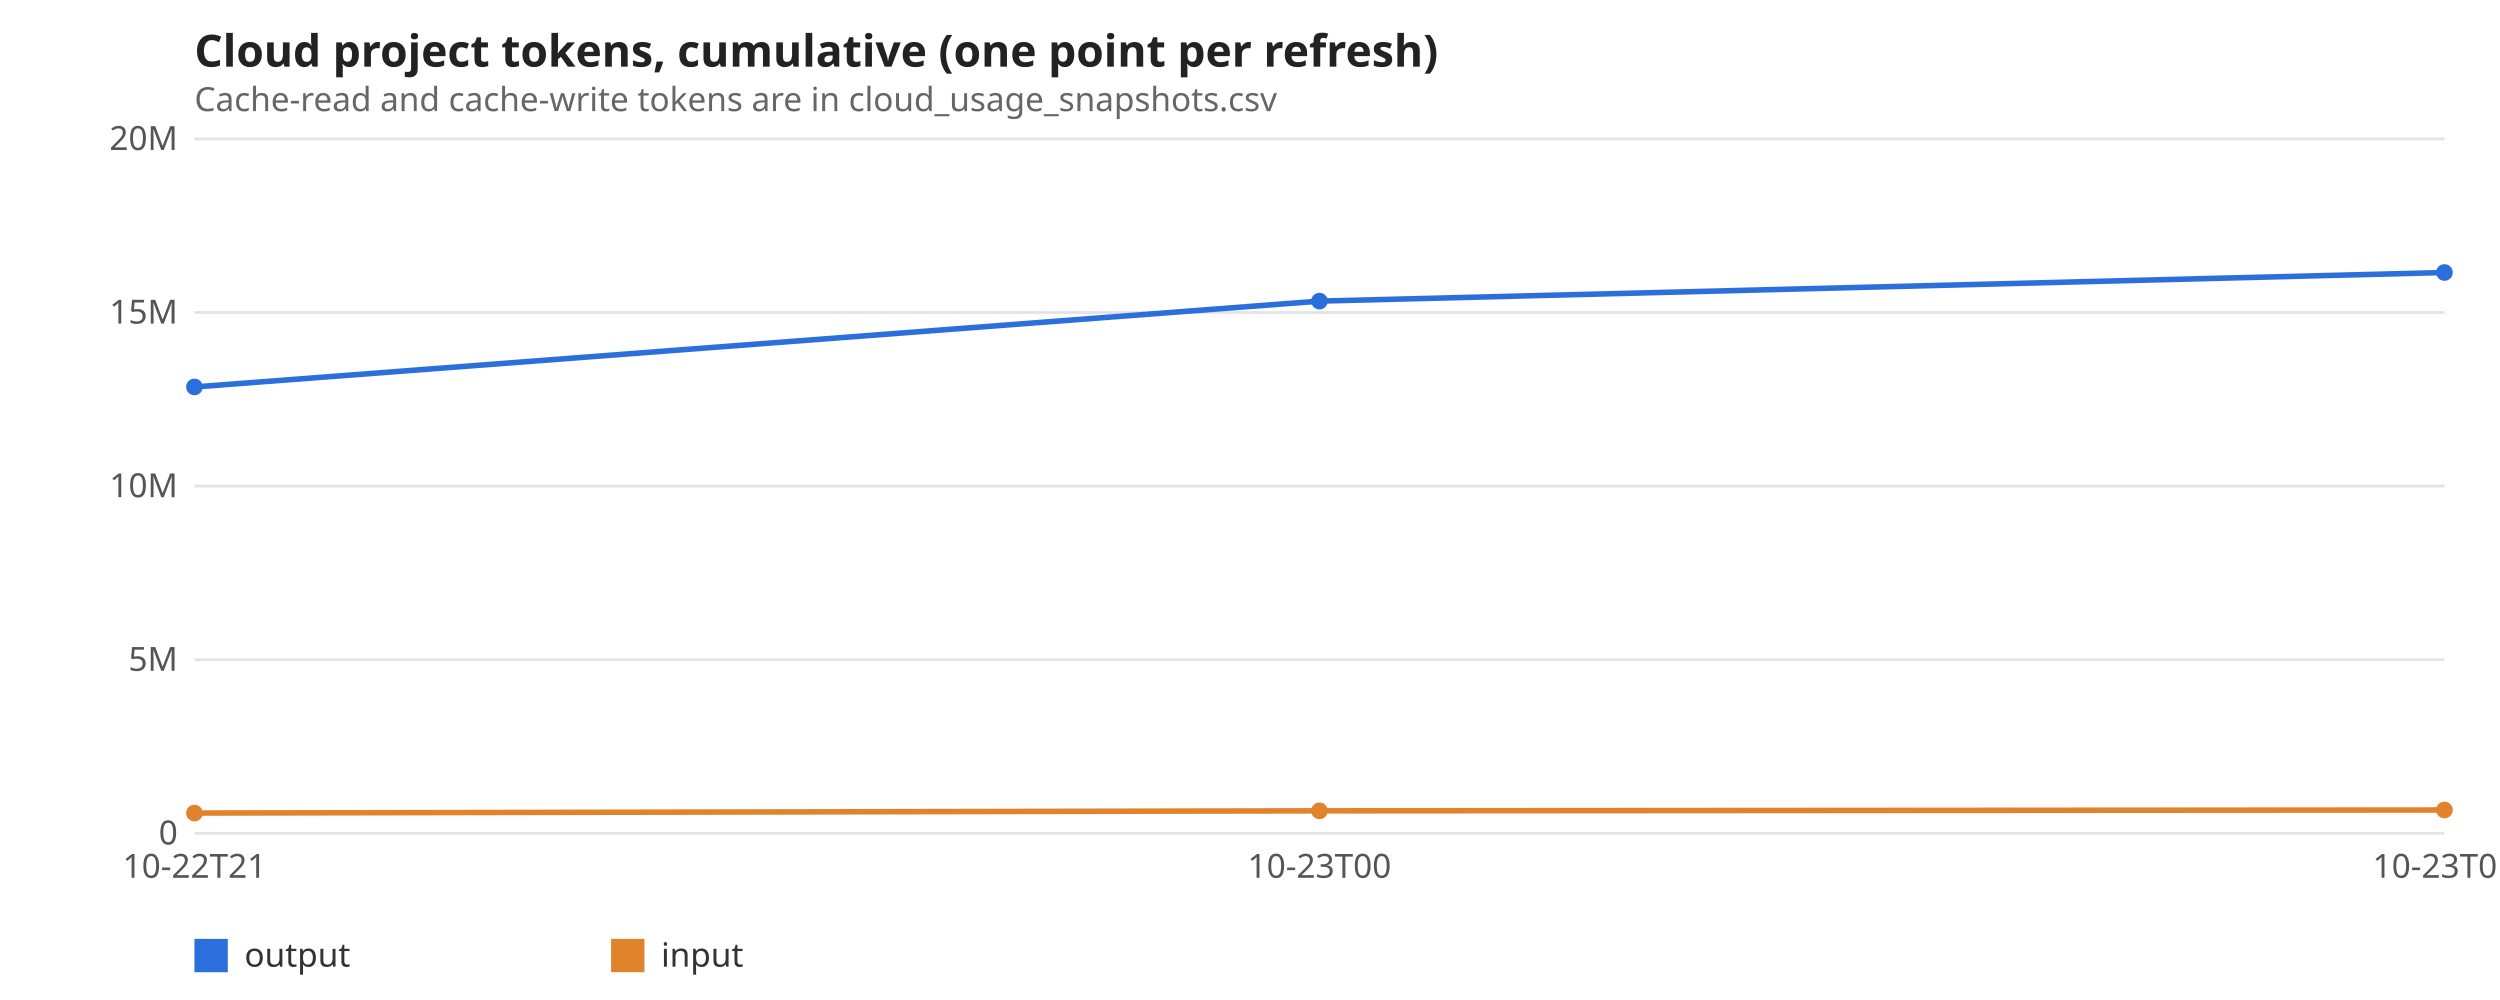
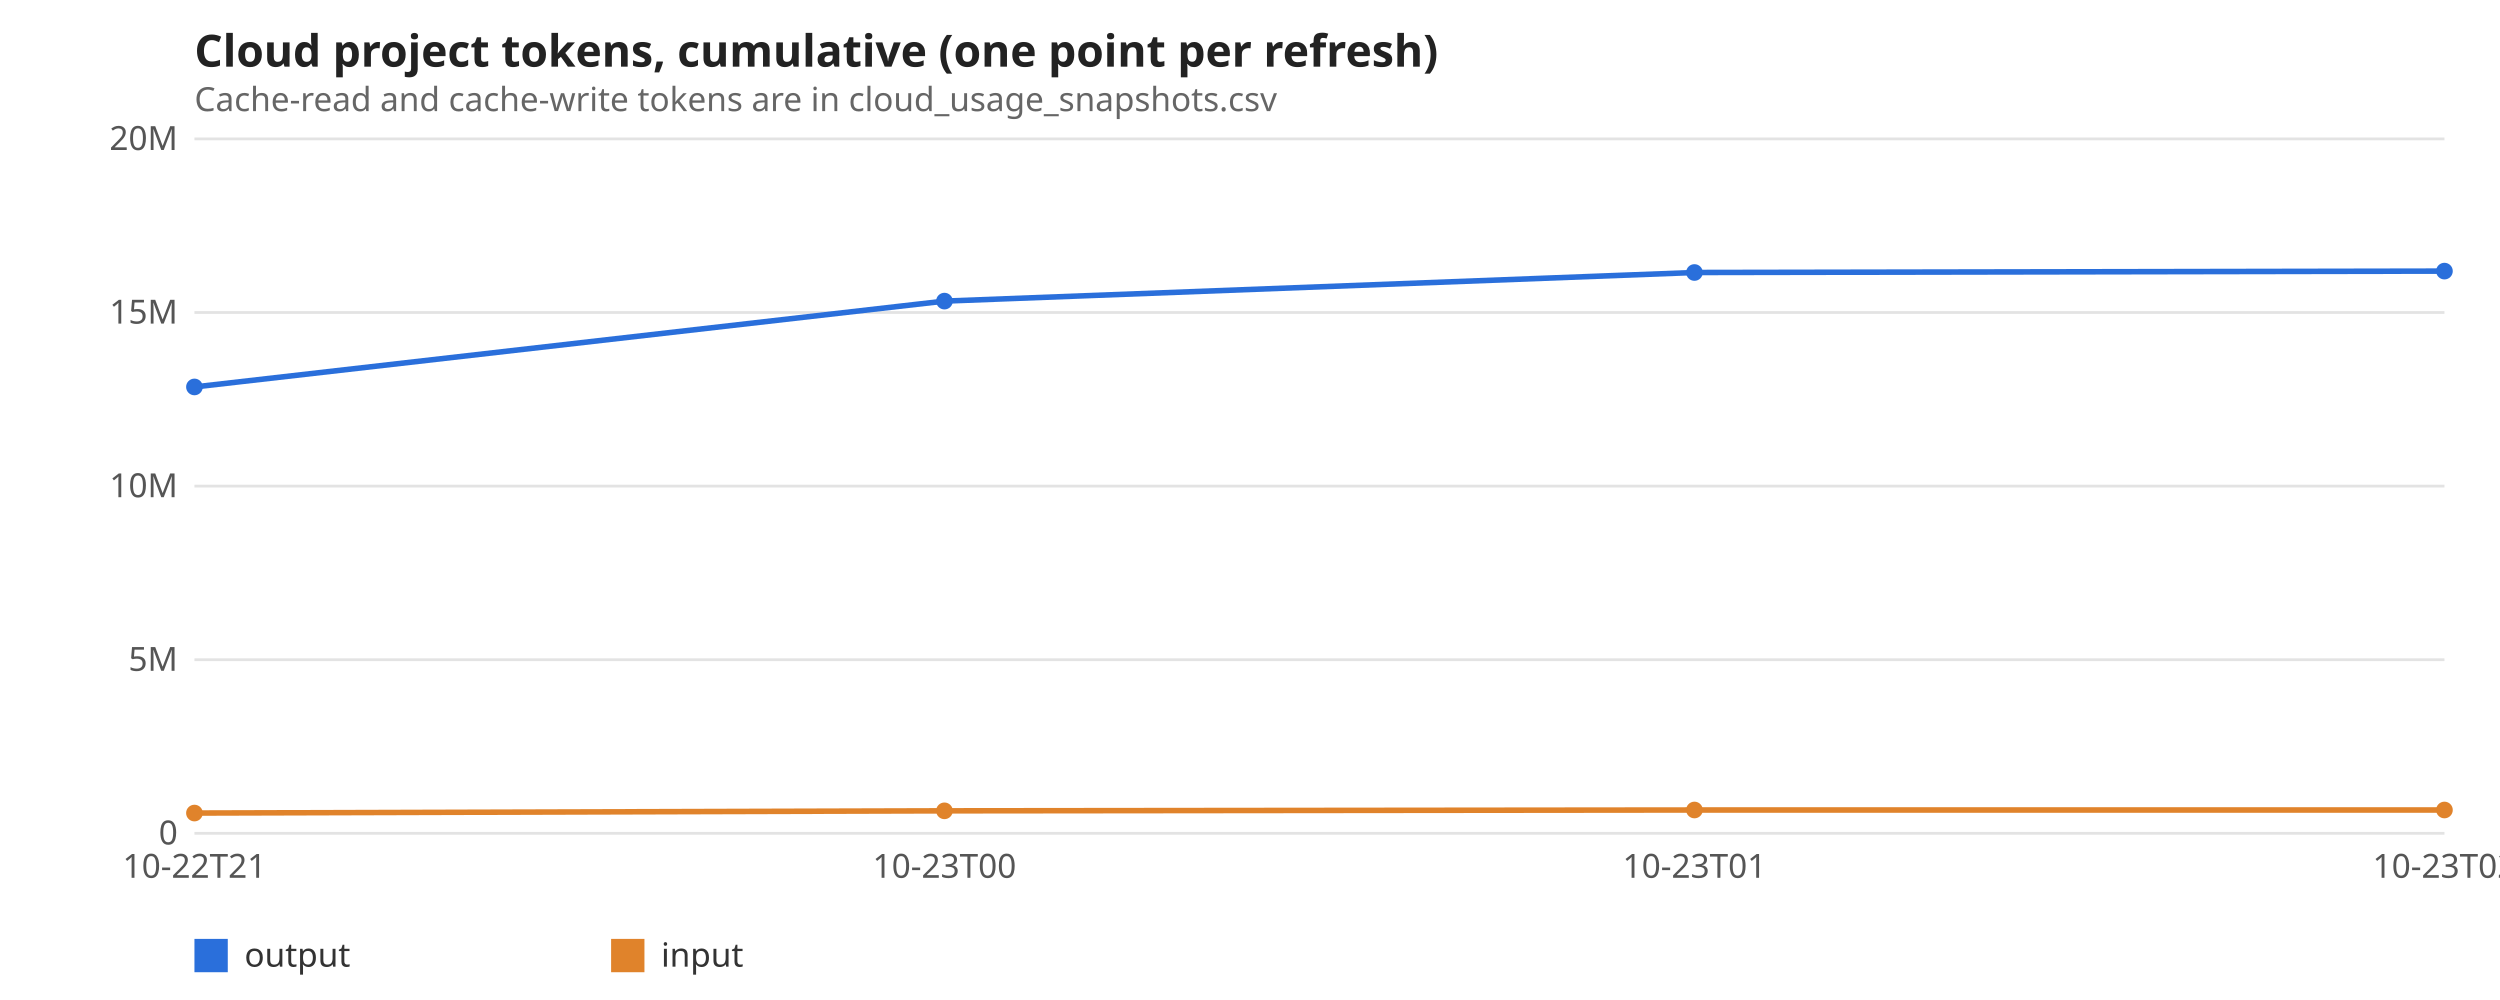
<svg xmlns="http://www.w3.org/2000/svg" viewBox="0 0 900 360" width="900" height="360" font-family="sans-serif" font-size="12">
  <rect width="900" height="360" fill="#fff" />
  <text x="70" y="24" font-size="16" font-weight="bold" fill="#222">Cloud project tokens, cumulative (one point per refresh)</text>
  <text x="70" y="40" fill="#666">Cache-read and cache-write tokens are in cloud_usage_snapshots.csv</text>
  <line x1="70" x2="880" y1="300.0" y2="300.0" stroke="#e3e3e3" />
  <text x="64" y="304.0" text-anchor="end" fill="#555">0</text>
  <line x1="70" x2="880" y1="237.5" y2="237.5" stroke="#e3e3e3" />
  <text x="64" y="241.5" text-anchor="end" fill="#555">5M</text>
  <line x1="70" x2="880" y1="175.0" y2="175.0" stroke="#e3e3e3" />
  <text x="64" y="179.0" text-anchor="end" fill="#555">10M</text>
  <line x1="70" x2="880" y1="112.5" y2="112.5" stroke="#e3e3e3" />
  <text x="64" y="116.5" text-anchor="end" fill="#555">15M</text>
  <line x1="70" x2="880" y1="50.0" y2="50.0" stroke="#e3e3e3" />
  <text x="64" y="54.0" text-anchor="end" fill="#555">20M</text>
  <text x="70.0" y="316" text-anchor="middle" fill="#555">10-22T21</text>
-   <text x="475.0" y="316" text-anchor="middle" fill="#555">10-23T00</text>
-   <text x="880.0" y="316" text-anchor="middle" fill="#555">10-23T01</text>
-   <polyline points="70.0,139.3 475.0,108.4 880.0,98.1" fill="none" stroke="#2a6fdb" stroke-width="2" />
+   <text x="340.0" y="316" text-anchor="middle" fill="#555">10-23T00</text>
+   <text x="610.0" y="316" text-anchor="middle" fill="#555">10-23T01</text>
+   <text x="880.0" y="316" text-anchor="middle" fill="#555">10-23T02</text>
+   <polyline points="70.0,139.3 340.0,108.4 610.0,98.1 880.0,97.6" fill="none" stroke="#2a6fdb" stroke-width="2" />
  <circle cx="70.0" cy="139.3" r="3" fill="#2a6fdb" />
-   <circle cx="475.0" cy="108.4" r="3" fill="#2a6fdb" />
-   <circle cx="880.0" cy="98.1" r="3" fill="#2a6fdb" />
-   <polyline points="70.0,292.7 475.0,291.9 880.0,291.6" fill="none" stroke="#e0832b" stroke-width="2" />
+   <circle cx="340.0" cy="108.4" r="3" fill="#2a6fdb" />
+   <circle cx="610.0" cy="98.1" r="3" fill="#2a6fdb" />
+   <circle cx="880.0" cy="97.6" r="3" fill="#2a6fdb" />
+   <polyline points="70.0,292.7 340.0,291.9 610.0,291.6 880.0,291.6" fill="none" stroke="#e0832b" stroke-width="2" />
  <circle cx="70.0" cy="292.7" r="3" fill="#e0832b" />
-   <circle cx="475.0" cy="291.9" r="3" fill="#e0832b" />
+   <circle cx="340.0" cy="291.9" r="3" fill="#e0832b" />
+   <circle cx="610.0" cy="291.6" r="3" fill="#e0832b" />
  <circle cx="880.0" cy="291.6" r="3" fill="#e0832b" />
  <rect x="70" y="338" width="12" height="12" fill="#2a6fdb" />
  <text x="88" y="348" fill="#333">output</text>
  <rect x="220" y="338" width="12" height="12" fill="#e0832b" />
  <text x="238" y="348" fill="#333">input</text>
</svg>
